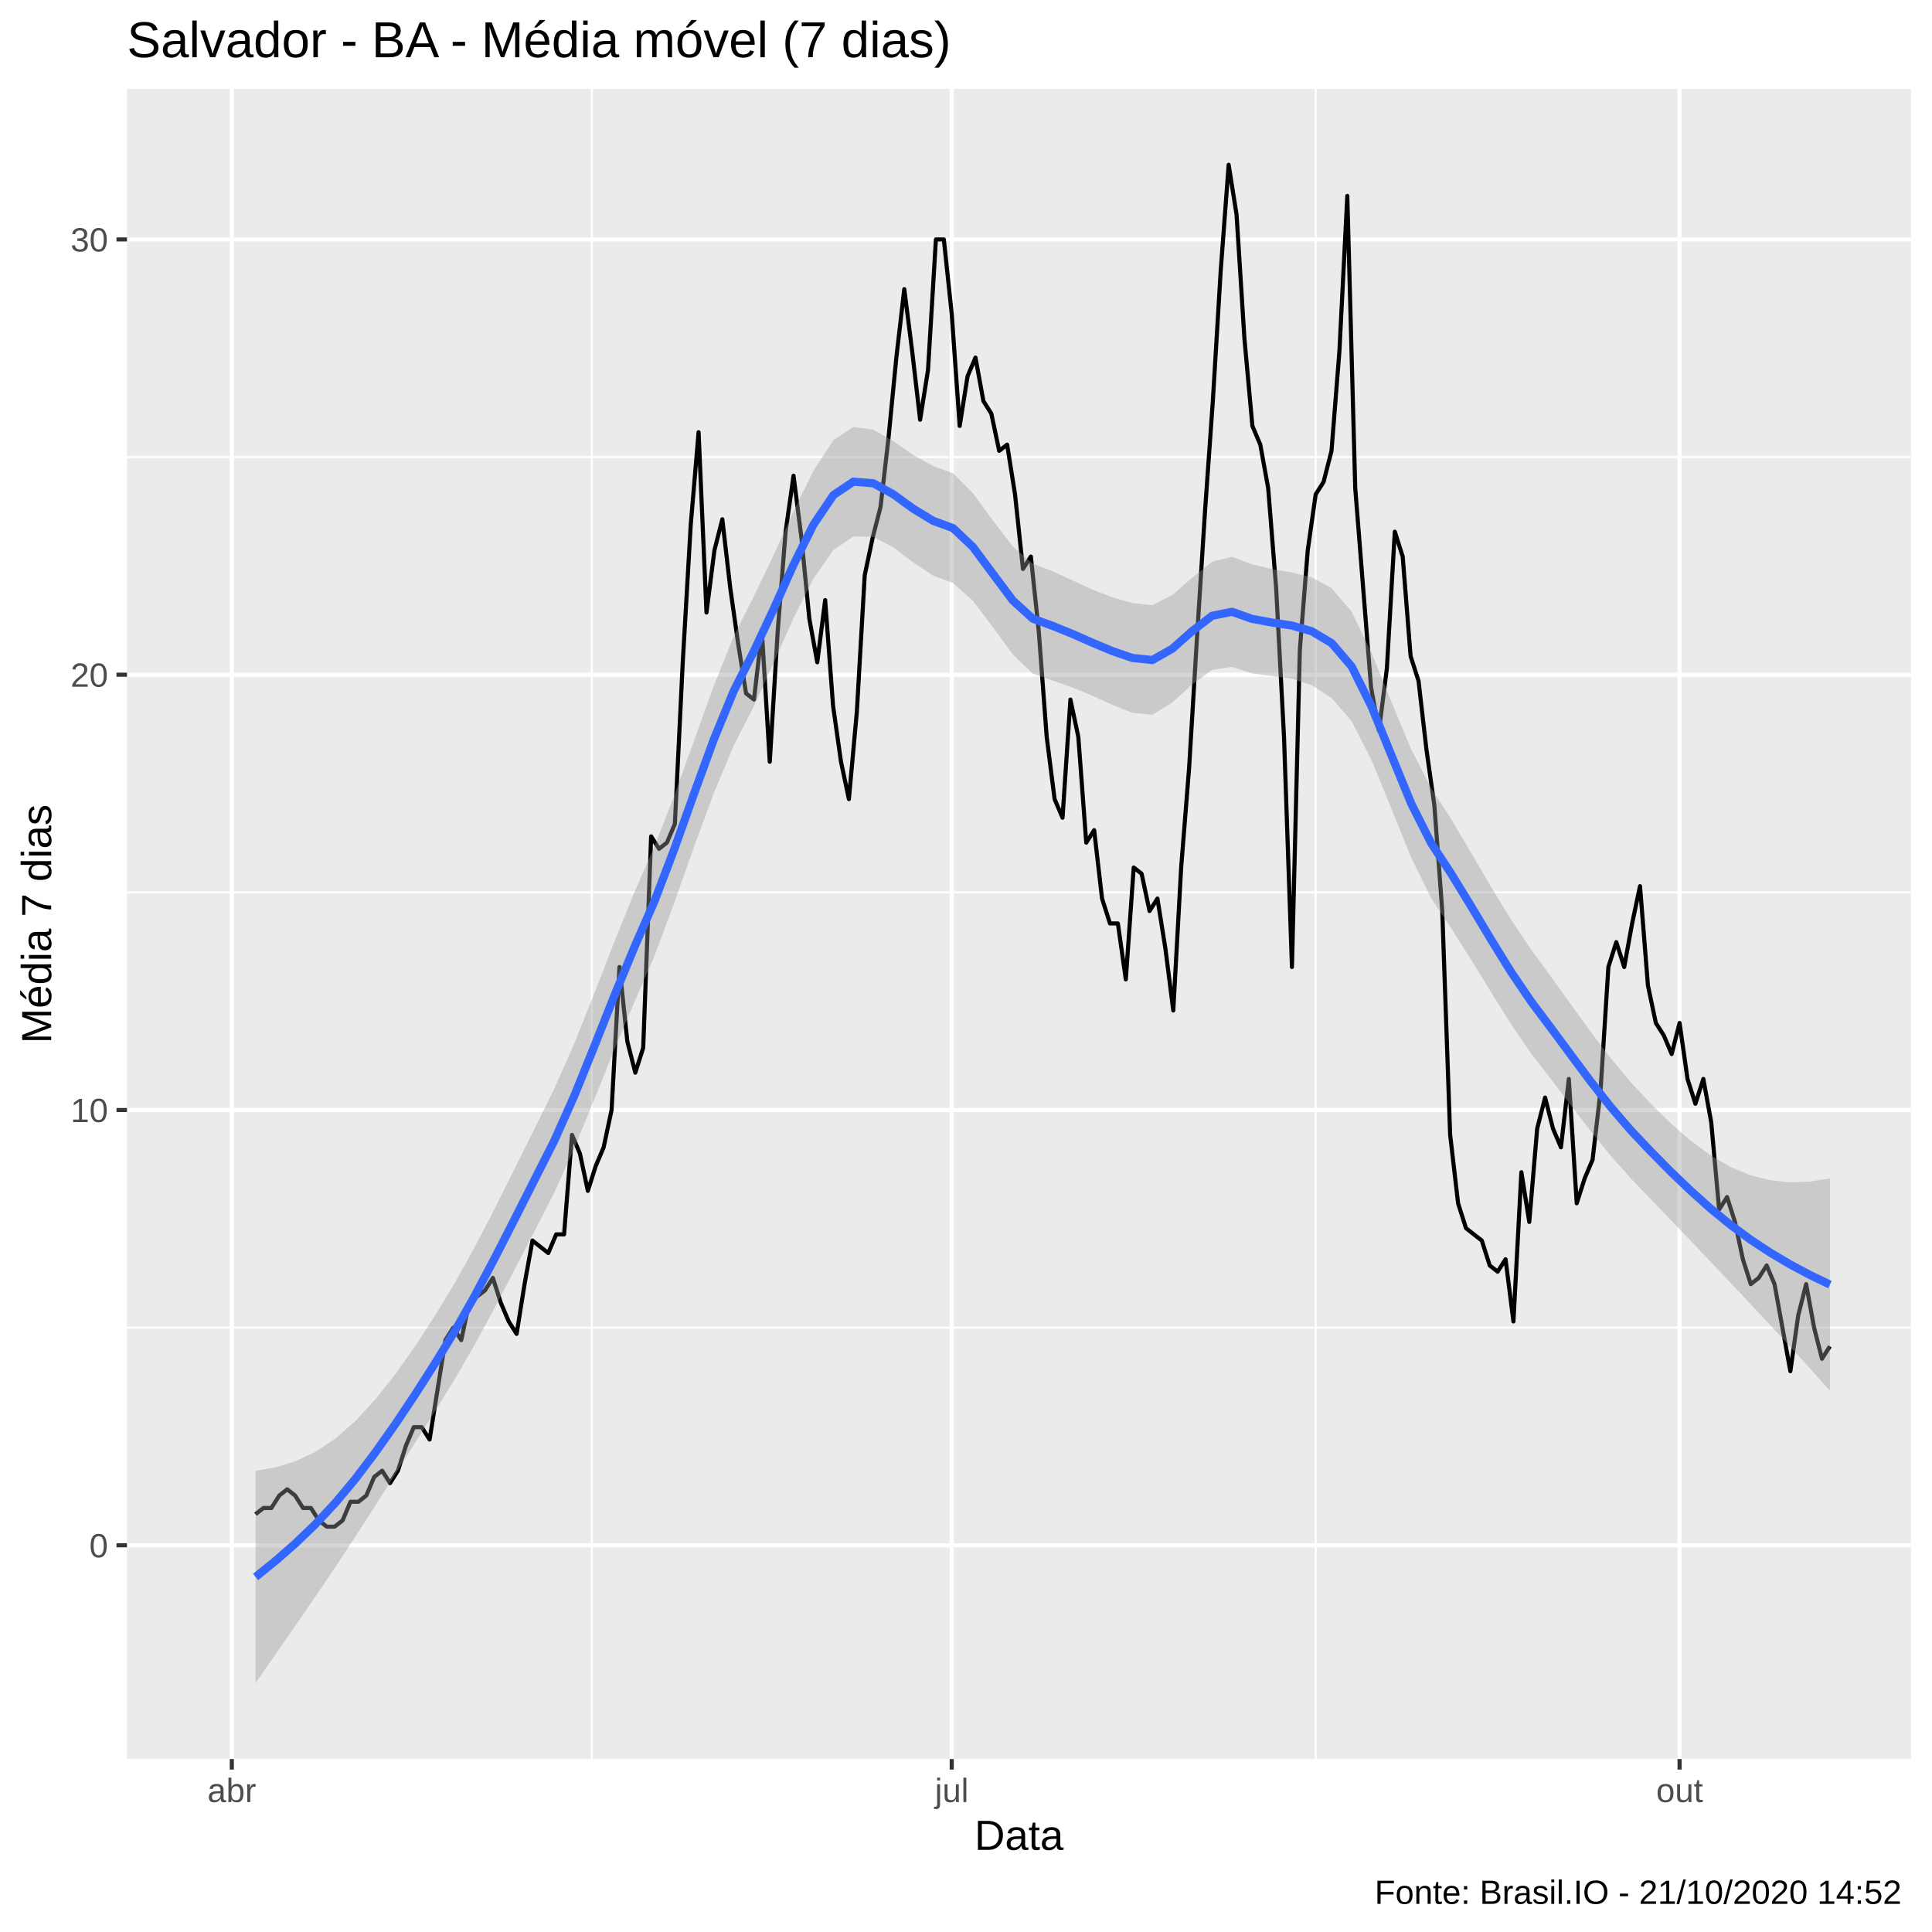
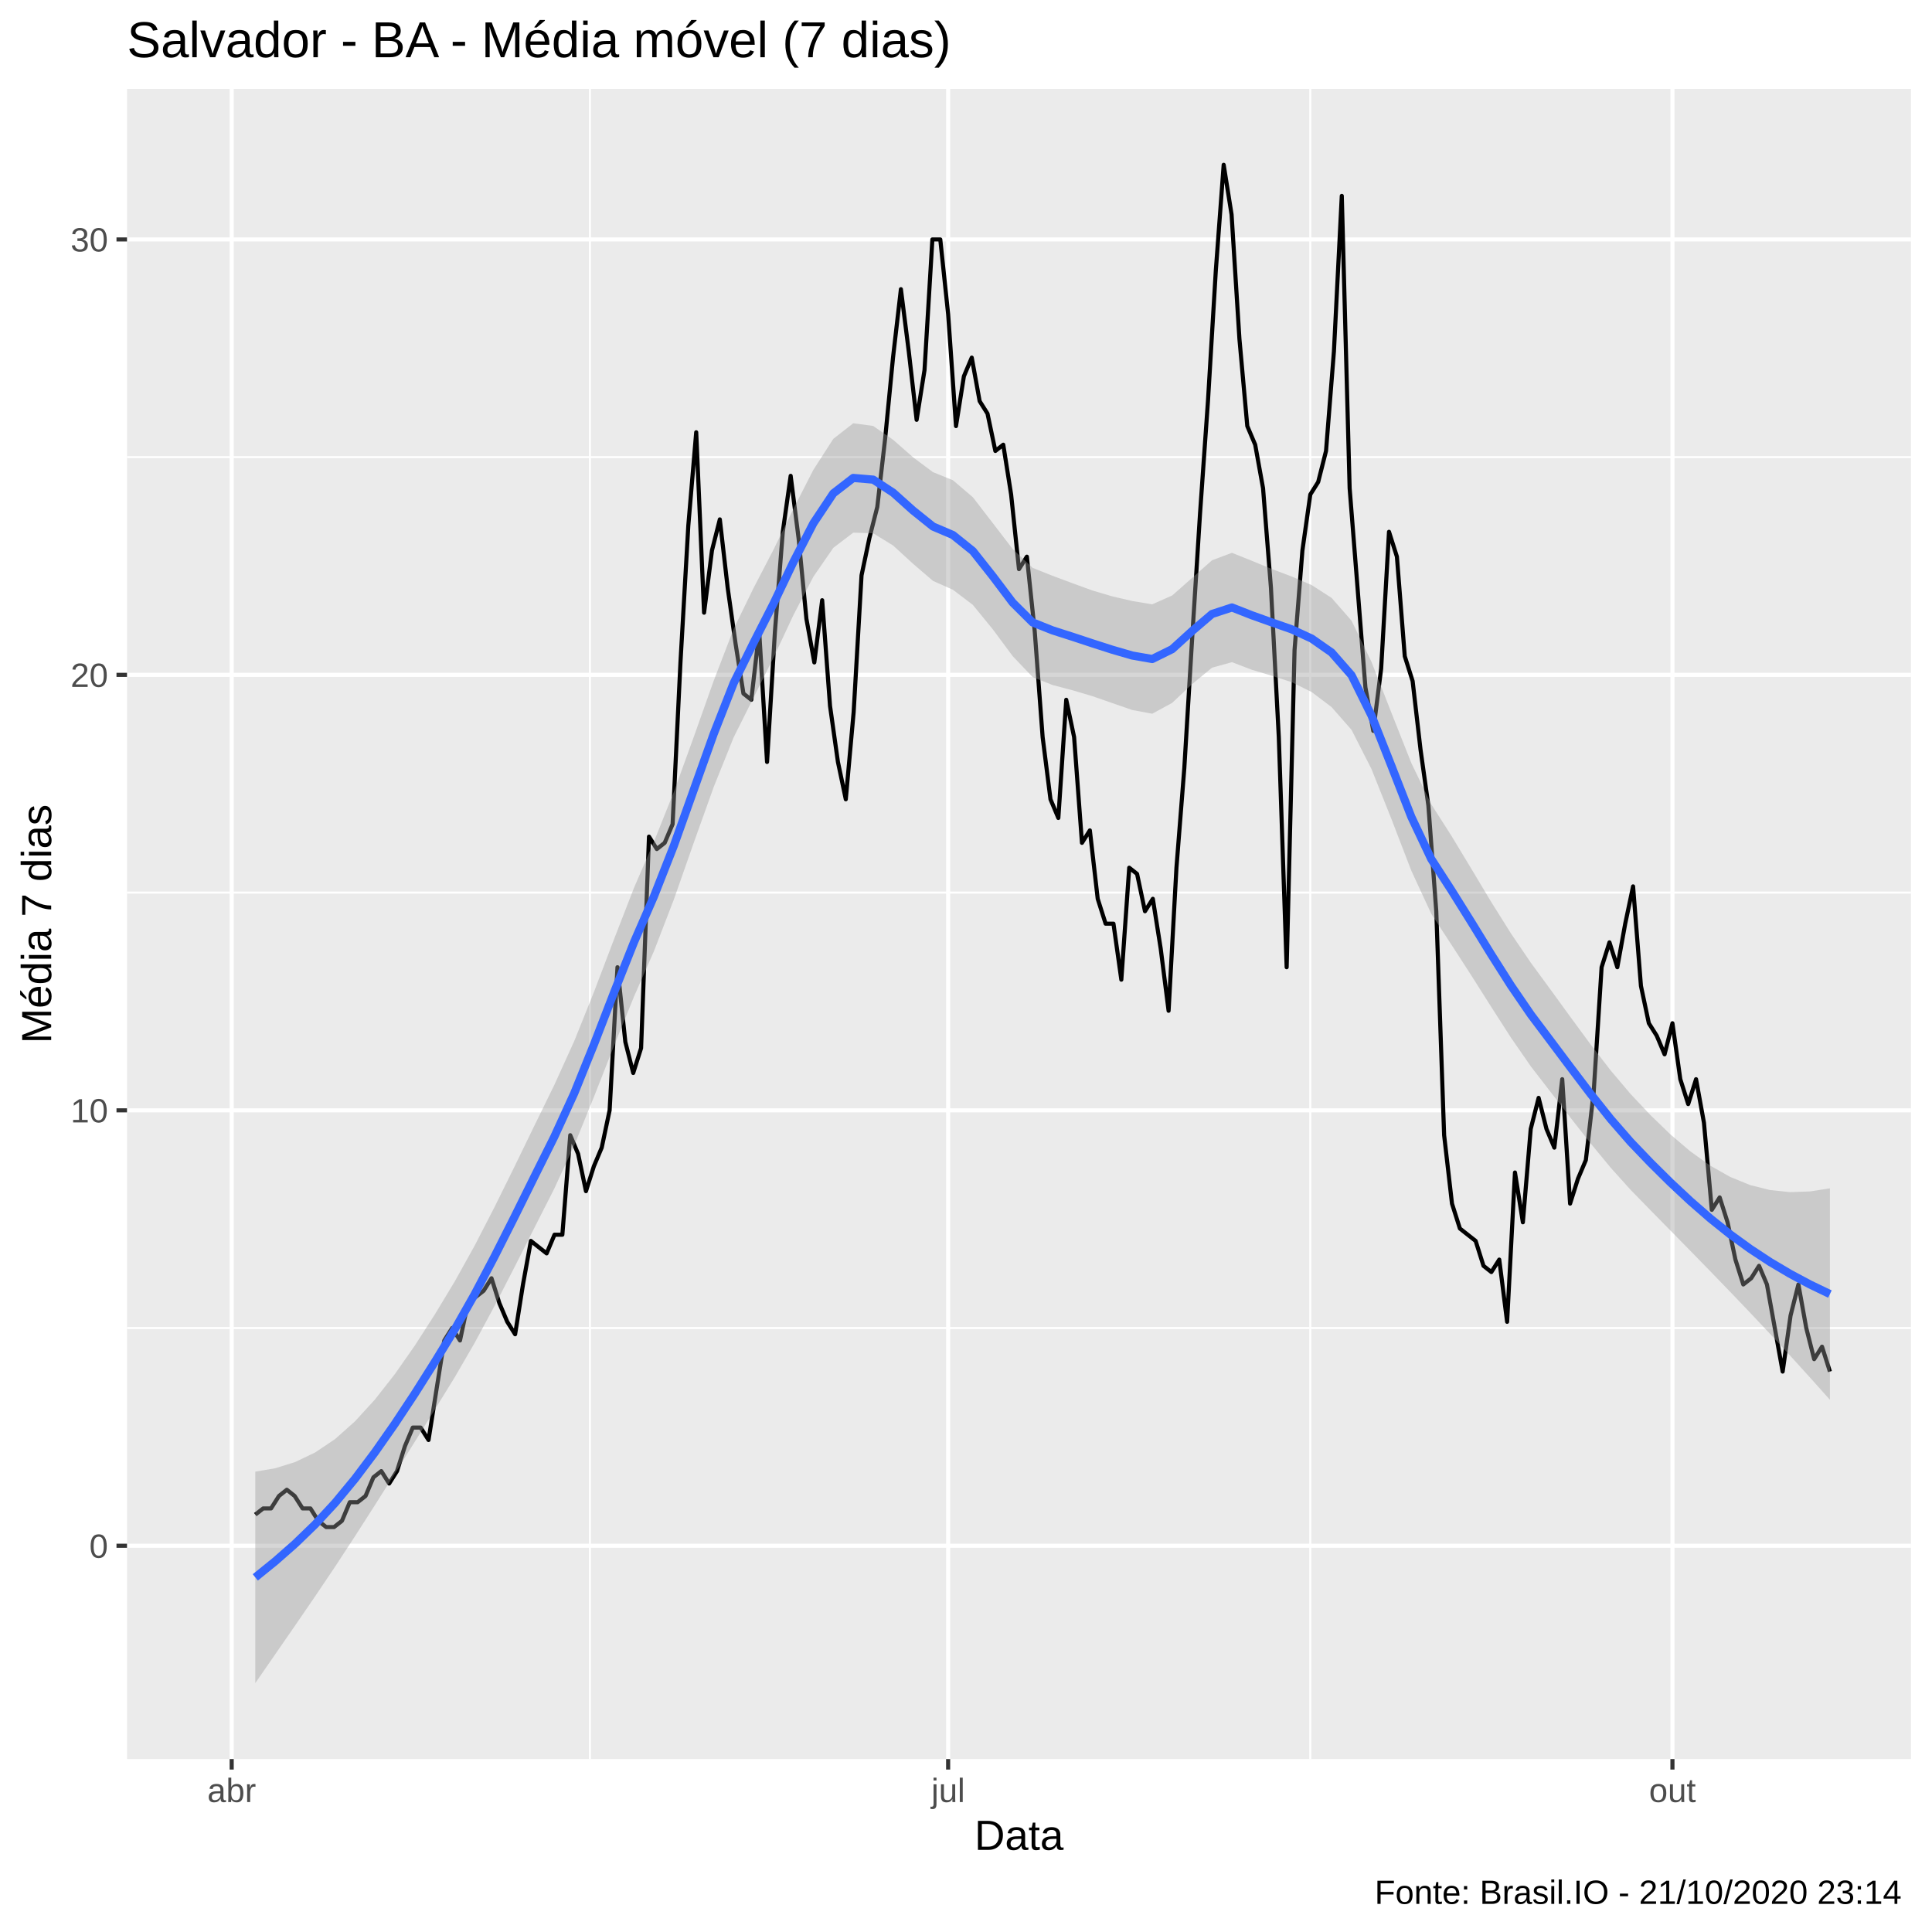
<svg xmlns="http://www.w3.org/2000/svg" viewBox="0 0 504.00 504.00">
  <defs>
    <style type="text/css">
    line, polyline, polygon, path, rect, circle {
      fill: none;
      stroke: #000000;
      stroke-linecap: round;
      stroke-linejoin: round;
      stroke-miterlimit: 10.00;
    }
  </style>
  </defs>
  <rect width="100%" height="100%" style="stroke: none; fill: #FFFFFF;" />
  <rect x="0.00" y="0.00" width="504.00" height="504.00" style="stroke-width: 1.07; stroke: #FFFFFF; fill: #FFFFFF;" />
  <defs>
    <clipPath id="cpMzMuMTN8NDk4LjUyfDQ1OC44OHwyMy4xOQ==">
      <rect x="33.13" y="23.19" width="465.39" height="435.69" />
    </clipPath>
  </defs>
  <rect x="33.13" y="23.19" width="465.39" height="435.69" style="stroke-width: 1.07; stroke: none; fill: #EBEBEB;" clip-path="url(#cpMzMuMTN8NDk4LjUyfDQ1OC44OHwyMy4xOQ==)" />
-   <polyline points="33.13,346.34 498.52,346.34 " style="stroke-width: 0.53; stroke: #FFFFFF; stroke-linecap: butt;" clip-path="url(#cpMzMuMTN8NDk4LjUyfDQ1OC44OHwyMy4xOQ==)" />
-   <polyline points="33.13,232.79 498.52,232.79 " style="stroke-width: 0.53; stroke: #FFFFFF; stroke-linecap: butt;" clip-path="url(#cpMzMuMTN8NDk4LjUyfDQ1OC44OHwyMy4xOQ==)" />
-   <polyline points="33.13,119.23 498.52,119.23 " style="stroke-width: 0.53; stroke: #FFFFFF; stroke-linecap: butt;" clip-path="url(#cpMzMuMTN8NDk4LjUyfDQ1OC44OHwyMy4xOQ==)" />
-   <polyline points="154.38,458.88 154.38,23.19 " style="stroke-width: 0.53; stroke: #FFFFFF; stroke-linecap: butt;" clip-path="url(#cpMzMuMTN8NDk4LjUyfDQ1OC44OHwyMy4xOQ==)" />
-   <polyline points="343.22,458.88 343.22,23.19 " style="stroke-width: 0.53; stroke: #FFFFFF; stroke-linecap: butt;" clip-path="url(#cpMzMuMTN8NDk4LjUyfDQ1OC44OHwyMy4xOQ==)" />
-   <polyline points="33.13,403.12 498.52,403.12 " style="stroke-width: 1.07; stroke: #FFFFFF; stroke-linecap: butt;" clip-path="url(#cpMzMuMTN8NDk4LjUyfDQ1OC44OHwyMy4xOQ==)" />
-   <polyline points="33.13,289.57 498.52,289.57 " style="stroke-width: 1.07; stroke: #FFFFFF; stroke-linecap: butt;" clip-path="url(#cpMzMuMTN8NDk4LjUyfDQ1OC44OHwyMy4xOQ==)" />
-   <polyline points="33.13,176.01 498.52,176.01 " style="stroke-width: 1.07; stroke: #FFFFFF; stroke-linecap: butt;" clip-path="url(#cpMzMuMTN8NDk4LjUyfDQ1OC44OHwyMy4xOQ==)" />
+   <polyline points="33.13,346.44 498.52,346.44 " style="stroke-width: 0.53; stroke: #FFFFFF; stroke-linecap: butt;" clip-path="url(#cpMzMuMTN8NDk4LjUyfDQ1OC44OHwyMy4xOQ==)" />
+   <polyline points="33.13,232.85 498.52,232.85 " style="stroke-width: 0.53; stroke: #FFFFFF; stroke-linecap: butt;" clip-path="url(#cpMzMuMTN8NDk4LjUyfDQ1OC44OHwyMy4xOQ==)" />
+   <polyline points="33.13,119.26 498.52,119.26 " style="stroke-width: 0.53; stroke: #FFFFFF; stroke-linecap: butt;" clip-path="url(#cpMzMuMTN8NDk4LjUyfDQ1OC44OHwyMy4xOQ==)" />
+   <polyline points="153.89,458.88 153.89,23.19 " style="stroke-width: 0.53; stroke: #FFFFFF; stroke-linecap: butt;" clip-path="url(#cpMzMuMTN8NDk4LjUyfDQ1OC44OHwyMy4xOQ==)" />
+   <polyline points="341.82,458.88 341.82,23.19 " style="stroke-width: 0.53; stroke: #FFFFFF; stroke-linecap: butt;" clip-path="url(#cpMzMuMTN8NDk4LjUyfDQ1OC44OHwyMy4xOQ==)" />
+   <polyline points="33.13,403.24 498.52,403.24 " style="stroke-width: 1.07; stroke: #FFFFFF; stroke-linecap: butt;" clip-path="url(#cpMzMuMTN8NDk4LjUyfDQ1OC44OHwyMy4xOQ==)" />
+   <polyline points="33.13,289.65 498.52,289.65 " style="stroke-width: 1.07; stroke: #FFFFFF; stroke-linecap: butt;" clip-path="url(#cpMzMuMTN8NDk4LjUyfDQ1OC44OHwyMy4xOQ==)" />
+   <polyline points="33.13,176.05 498.52,176.05 " style="stroke-width: 1.07; stroke: #FFFFFF; stroke-linecap: butt;" clip-path="url(#cpMzMuMTN8NDk4LjUyfDQ1OC44OHwyMy4xOQ==)" />
  <polyline points="33.13,62.46 498.52,62.46 " style="stroke-width: 1.07; stroke: #FFFFFF; stroke-linecap: butt;" clip-path="url(#cpMzMuMTN8NDk4LjUyfDQ1OC44OHwyMy4xOQ==)" />
-   <polyline points="60.47,458.88 60.47,23.19 " style="stroke-width: 1.07; stroke: #FFFFFF; stroke-linecap: butt;" clip-path="url(#cpMzMuMTN8NDk4LjUyfDQ1OC44OHwyMy4xOQ==)" />
-   <polyline points="248.28,458.88 248.28,23.19 " style="stroke-width: 1.07; stroke: #FFFFFF; stroke-linecap: butt;" clip-path="url(#cpMzMuMTN8NDk4LjUyfDQ1OC44OHwyMy4xOQ==)" />
-   <polyline points="438.15,458.88 438.15,23.19 " style="stroke-width: 1.07; stroke: #FFFFFF; stroke-linecap: butt;" clip-path="url(#cpMzMuMTN8NDk4LjUyfDQ1OC44OHwyMy4xOQ==)" />
-   <polyline points="66.67,395.01 68.73,393.39 70.79,393.39 72.86,390.14 74.92,388.52 76.98,390.14 79.05,393.39 81.11,393.39 83.18,396.63 85.24,398.26 87.30,398.26 89.37,396.63 91.43,391.77 93.49,391.77 95.56,390.14 97.62,385.28 99.69,383.66 101.75,386.90 103.81,383.66 105.88,377.17 107.94,372.30 110.01,372.30 112.07,375.54 114.13,362.57 116.20,349.59 118.26,346.34 120.32,349.59 122.39,339.86 124.45,338.23 126.52,336.61 128.58,333.37 130.64,339.86 132.71,344.72 134.77,347.97 136.84,334.99 138.90,323.63 140.96,325.26 143.03,326.88 145.09,322.01 147.15,322.01 149.22,296.06 151.28,300.92 153.35,310.66 155.41,304.17 157.47,299.30 159.54,289.57 161.60,252.26 163.66,271.72 165.73,279.83 167.79,273.34 169.86,218.19 171.92,221.43 173.98,219.81 176.05,214.94 178.11,172.77 180.18,137.08 182.24,112.75 184.30,159.79 186.37,143.57 188.43,135.46 190.49,153.30 192.56,167.90 194.62,180.88 196.69,182.50 198.75,164.66 200.81,198.72 202.88,164.66 204.94,138.70 207.01,124.10 209.07,140.32 211.13,161.41 213.20,172.77 215.26,156.55 217.32,184.12 219.39,198.72 221.45,208.46 223.52,185.74 225.58,150.06 227.64,140.32 229.71,132.21 231.77,114.37 233.83,93.28 235.90,75.43 237.96,91.66 240.03,109.50 242.09,96.52 244.15,62.46 246.22,62.46 248.28,81.92 250.35,111.12 252.41,98.15 254.47,93.28 256.54,104.63 258.60,107.88 260.66,117.61 262.73,115.99 264.79,128.97 266.86,148.43 268.92,145.19 270.98,164.66 273.05,192.23 275.11,208.46 277.18,213.32 279.24,182.50 281.30,192.23 283.37,219.81 285.43,216.57 287.49,234.41 289.56,240.90 291.62,240.90 293.69,255.50 295.75,226.30 297.81,227.92 299.88,237.66 301.94,234.41 304.01,247.39 306.07,263.61 308.13,226.30 310.20,200.34 312.26,166.28 314.32,133.83 316.39,104.63 318.45,70.57 320.52,42.99 322.58,55.97 324.64,88.41 326.71,111.12 328.77,115.99 330.83,127.35 332.90,153.30 334.96,192.23 337.03,252.26 339.09,169.52 341.15,143.57 343.22,128.97 345.28,125.72 347.35,117.61 349.41,91.66 351.47,51.10 353.54,127.35 355.60,153.30 357.66,179.26 359.73,190.61 361.79,174.39 363.86,138.70 365.92,145.19 367.98,171.15 370.05,177.63 372.11,195.48 374.18,210.08 376.24,237.66 378.30,296.06 380.37,313.90 382.43,320.39 384.49,322.01 386.56,323.63 388.62,330.12 390.69,331.74 392.75,328.50 394.81,344.72 396.88,305.79 398.94,318.77 401.00,294.43 403.07,286.32 405.13,294.43 407.20,299.30 409.26,281.46 411.32,313.90 413.39,307.41 415.45,302.54 417.52,284.70 419.58,252.26 421.64,245.77 423.71,252.26 425.77,240.90 427.83,231.17 429.90,257.12 431.96,266.86 434.03,270.10 436.09,274.97 438.15,266.86 440.22,281.46 442.28,287.94 444.35,281.46 446.41,292.81 448.47,315.52 450.54,312.28 452.60,318.77 454.66,328.50 456.73,334.99 458.79,333.37 460.86,330.12 462.92,334.99 464.98,346.34 467.05,357.70 469.11,343.10 471.17,334.99 473.24,346.34 475.30,354.46 477.37,351.21 " style="stroke-width: 1.07; stroke-linecap: butt;" clip-path="url(#cpMzMuMTN8NDk4LjUyfDQ1OC44OHwyMy4xOQ==)" />
-   <polygon points="66.67,383.68 71.86,382.80 77.06,381.21 82.26,378.76 87.46,375.31 92.66,370.74 97.86,365.12 103.06,358.57 108.26,351.23 113.45,343.24 118.65,334.68 123.85,325.31 129.05,315.29 134.25,304.90 139.45,294.39 144.65,283.89 149.85,272.13 155.04,259.15 160.24,245.74 165.44,232.88 170.64,221.02 175.84,207.67 181.04,193.24 186.24,178.83 191.44,165.90 196.63,155.62 201.83,144.78 207.03,133.36 212.23,122.76 217.43,114.80 222.63,111.37 227.83,112.09 233.03,115.09 238.22,118.69 243.42,121.57 248.62,123.46 253.82,128.66 259.02,135.79 264.22,142.56 269.42,147.05 274.62,149.02 279.81,151.43 285.01,153.83 290.21,155.83 295.41,157.33 300.61,157.88 305.81,155.22 311.01,150.71 316.21,146.53 321.40,145.25 326.60,147.20 331.80,148.45 337.00,149.34 342.20,150.63 347.40,153.45 352.60,159.58 357.80,170.30 362.99,183.12 368.19,195.60 373.39,205.66 378.59,213.71 383.79,222.50 388.99,231.40 394.19,239.90 399.39,247.65 404.58,254.75 409.78,262.00 414.98,269.19 420.18,276.04 425.38,282.27 430.58,287.85 435.78,292.98 440.98,297.51 446.17,301.35 451.37,304.39 456.57,306.57 461.77,307.88 466.97,308.41 472.17,308.22 477.37,307.42 477.37,362.82 472.17,357.00 466.97,351.27 461.77,345.65 456.57,340.09 451.37,334.58 446.17,329.08 440.98,323.61 435.78,318.18 430.58,312.77 425.38,307.35 420.18,301.50 414.98,295.07 409.78,288.32 404.58,281.51 399.39,274.79 394.19,267.19 388.99,258.87 383.79,250.41 378.59,242.19 373.39,234.37 368.19,223.87 362.99,210.97 357.80,198.31 352.60,188.14 347.40,182.11 342.20,178.74 337.00,177.03 331.80,176.35 326.60,175.68 321.40,173.95 316.21,174.75 311.01,178.54 305.81,183.27 300.61,186.48 295.41,185.96 290.21,183.89 285.01,181.52 279.81,179.36 274.62,177.54 269.42,175.73 264.22,170.74 259.02,163.62 253.82,156.75 248.62,152.09 243.42,150.16 238.22,146.71 233.03,142.78 227.83,140.07 222.63,139.93 217.43,143.46 212.23,150.89 207.03,161.18 201.83,172.92 196.63,184.28 191.44,194.46 186.24,206.81 181.04,220.93 175.84,235.68 170.64,249.61 165.44,261.53 160.24,273.87 155.04,286.76 149.85,299.46 144.65,311.04 139.45,321.14 134.25,331.21 129.05,341.15 123.85,350.75 118.65,359.78 113.45,368.18 108.26,376.44 103.06,384.67 97.86,392.85 92.66,400.93 87.46,408.84 82.26,416.53 77.06,424.08 71.86,431.57 66.67,439.07 " style="stroke-width: 0.00; stroke: none; fill: #999999; fill-opacity: 0.40;" clip-path="url(#cpMzMuMTN8NDk4LjUyfDQ1OC44OHwyMy4xOQ==)" />
-   <polyline points="66.67,383.68 71.86,382.80 77.06,381.21 82.26,378.76 87.46,375.31 92.66,370.74 97.86,365.12 103.06,358.57 108.26,351.23 113.45,343.24 118.65,334.68 123.85,325.31 129.05,315.29 134.25,304.90 139.45,294.39 144.65,283.89 149.85,272.13 155.04,259.15 160.24,245.74 165.44,232.88 170.64,221.02 175.84,207.67 181.04,193.24 186.24,178.83 191.44,165.90 196.63,155.62 201.83,144.78 207.03,133.36 212.23,122.76 217.43,114.80 222.63,111.37 227.83,112.09 233.03,115.09 238.22,118.69 243.42,121.57 248.62,123.46 253.82,128.66 259.02,135.79 264.22,142.56 269.42,147.05 274.62,149.02 279.81,151.43 285.01,153.83 290.21,155.83 295.41,157.33 300.61,157.88 305.81,155.22 311.01,150.71 316.21,146.53 321.40,145.25 326.60,147.20 331.80,148.45 337.00,149.34 342.20,150.63 347.40,153.45 352.60,159.58 357.80,170.30 362.99,183.12 368.19,195.60 373.39,205.66 378.59,213.71 383.79,222.50 388.99,231.40 394.19,239.90 399.39,247.65 404.58,254.75 409.78,262.00 414.98,269.19 420.18,276.04 425.38,282.27 430.58,287.85 435.78,292.98 440.98,297.51 446.17,301.35 451.37,304.39 456.57,306.57 461.77,307.88 466.97,308.41 472.17,308.22 477.37,307.42 " style="stroke-width: 2.13; stroke: none;" clip-path="url(#cpMzMuMTN8NDk4LjUyfDQ1OC44OHwyMy4xOQ==)" />
-   <polyline points="477.37,362.82 472.17,357.00 466.97,351.27 461.77,345.65 456.57,340.09 451.37,334.58 446.17,329.08 440.98,323.61 435.78,318.18 430.58,312.77 425.38,307.35 420.18,301.50 414.98,295.07 409.78,288.32 404.58,281.51 399.39,274.79 394.19,267.19 388.99,258.87 383.79,250.41 378.59,242.19 373.39,234.37 368.19,223.87 362.99,210.97 357.80,198.31 352.60,188.14 347.40,182.11 342.20,178.74 337.00,177.03 331.80,176.35 326.60,175.68 321.40,173.95 316.21,174.75 311.01,178.54 305.81,183.27 300.61,186.48 295.41,185.96 290.21,183.89 285.01,181.52 279.81,179.36 274.62,177.54 269.42,175.73 264.22,170.74 259.02,163.62 253.82,156.75 248.62,152.09 243.42,150.16 238.22,146.71 233.03,142.78 227.83,140.07 222.63,139.93 217.43,143.46 212.23,150.89 207.03,161.18 201.83,172.92 196.63,184.28 191.44,194.46 186.24,206.81 181.04,220.93 175.84,235.68 170.64,249.61 165.44,261.53 160.24,273.87 155.04,286.76 149.85,299.46 144.65,311.04 139.45,321.14 134.25,331.21 129.05,341.15 123.85,350.75 118.65,359.78 113.45,368.18 108.26,376.44 103.06,384.67 97.86,392.85 92.66,400.93 87.46,408.84 82.26,416.53 77.06,424.08 71.86,431.57 66.67,439.07 " style="stroke-width: 2.13; stroke: none;" clip-path="url(#cpMzMuMTN8NDk4LjUyfDQ1OC44OHwyMy4xOQ==)" />
-   <polyline points="66.67,411.38 71.86,407.19 77.06,402.64 82.26,397.64 87.46,392.07 92.66,385.84 97.86,378.98 103.06,371.62 108.26,363.84 113.45,355.71 118.65,347.23 123.85,338.03 129.05,328.22 134.25,318.05 139.45,307.76 144.65,297.47 149.85,285.79 155.04,272.95 160.24,259.81 165.44,247.21 170.64,235.32 175.84,221.68 181.04,207.08 186.24,192.82 191.44,180.18 196.63,169.95 201.83,158.85 207.03,147.27 212.23,136.82 217.43,129.13 222.63,125.65 227.83,126.08 233.03,128.94 238.22,132.70 243.42,135.87 248.62,137.77 253.82,142.70 259.02,149.70 264.22,156.65 269.42,161.39 274.62,163.28 279.81,165.39 285.01,167.68 290.21,169.86 295.41,171.64 300.61,172.18 305.81,169.24 311.01,164.63 316.21,160.64 321.40,159.60 326.60,161.44 331.80,162.40 337.00,163.19 342.20,164.68 347.40,167.78 352.60,173.86 357.80,184.31 362.99,197.05 368.19,209.73 373.39,220.02 378.59,227.95 383.79,236.45 388.99,245.14 394.19,253.55 399.39,261.22 404.58,268.13 409.78,275.16 414.98,282.13 420.18,288.77 425.38,294.81 430.58,300.31 435.78,305.58 440.98,310.56 446.17,315.22 451.37,319.48 456.57,323.33 461.77,326.76 466.97,329.84 472.17,332.61 477.37,335.12 " style="stroke-width: 2.13; stroke: #3366FF; stroke-linecap: butt;" clip-path="url(#cpMzMuMTN8NDk4LjUyfDQ1OC44OHwyMy4xOQ==)" />
+   <polyline points="60.44,458.88 60.44,23.19 " style="stroke-width: 1.07; stroke: #FFFFFF; stroke-linecap: butt;" clip-path="url(#cpMzMuMTN8NDk4LjUyfDQ1OC44OHwyMy4xOQ==)" />
+   <polyline points="247.34,458.88 247.34,23.19 " style="stroke-width: 1.07; stroke: #FFFFFF; stroke-linecap: butt;" clip-path="url(#cpMzMuMTN8NDk4LjUyfDQ1OC44OHwyMy4xOQ==)" />
+   <polyline points="436.29,458.88 436.29,23.19 " style="stroke-width: 1.07; stroke: #FFFFFF; stroke-linecap: butt;" clip-path="url(#cpMzMuMTN8NDk4LjUyfDQ1OC44OHwyMy4xOQ==)" />
+   <polyline points="66.60,395.12 68.66,393.50 70.71,393.50 72.77,390.26 74.82,388.63 76.87,390.26 78.93,393.50 80.98,393.50 83.04,396.75 85.09,398.37 87.14,398.37 89.20,396.75 91.25,391.88 93.30,391.88 95.36,390.26 97.41,385.39 99.47,383.77 101.52,387.01 103.57,383.77 105.63,377.27 107.68,372.41 109.73,372.41 111.79,375.65 113.84,362.67 115.90,349.69 117.95,346.44 120.00,349.69 122.06,339.95 124.11,338.33 126.17,336.71 128.22,333.46 130.27,339.95 132.33,344.82 134.38,348.07 136.43,335.08 138.49,323.72 140.54,325.35 142.60,326.97 144.65,322.10 146.70,322.10 148.76,296.14 150.81,301.01 152.86,310.74 154.92,304.25 156.97,299.38 159.03,289.65 161.08,252.32 163.13,271.80 165.19,279.91 167.24,273.42 169.30,218.25 171.35,221.49 173.40,219.87 175.46,215.00 177.51,172.81 179.56,137.11 181.62,112.77 183.67,159.83 185.73,143.60 187.78,135.49 189.83,153.34 191.89,167.94 193.94,180.92 195.99,182.55 198.05,164.70 200.10,198.77 202.16,164.70 204.21,138.73 206.26,124.13 208.32,140.35 210.37,161.45 212.43,172.81 214.48,156.58 216.53,184.17 218.59,198.77 220.64,208.51 222.69,185.79 224.75,150.09 226.80,140.35 228.86,132.24 230.91,114.39 232.96,93.29 235.02,75.44 237.07,91.67 239.12,109.52 241.18,96.54 243.23,62.46 245.29,62.46 247.34,81.94 249.39,111.15 251.45,98.16 253.50,93.29 255.56,104.65 257.61,107.90 259.66,117.64 261.72,116.01 263.77,129.00 265.82,148.47 267.88,145.22 269.93,164.70 271.99,192.28 274.04,208.51 276.09,213.38 278.15,182.55 280.20,192.28 282.25,219.87 284.31,216.62 286.36,234.47 288.42,240.96 290.47,240.96 292.52,255.57 294.58,226.36 296.63,227.98 298.69,237.72 300.74,234.47 302.79,247.46 304.85,263.68 306.90,226.36 308.95,200.40 311.01,166.32 313.06,133.86 315.12,104.65 317.17,70.58 319.22,42.99 321.28,55.97 323.33,88.43 325.38,111.15 327.44,116.01 329.49,127.37 331.55,153.34 333.60,192.28 335.65,252.32 337.71,169.56 339.76,143.60 341.82,129.00 343.87,125.75 345.92,117.64 347.98,91.67 350.03,51.10 352.08,127.37 354.14,153.34 356.19,179.30 358.25,190.66 360.30,174.43 362.35,138.73 364.41,145.22 366.46,171.19 368.51,177.68 370.57,195.53 372.62,210.13 374.68,237.72 376.73,296.14 378.78,313.99 380.84,320.48 382.89,322.10 384.95,323.72 387.00,330.22 389.05,331.84 391.11,328.59 393.16,344.82 395.21,305.87 397.27,318.86 399.32,294.51 401.38,286.40 403.43,294.51 405.48,299.38 407.54,281.53 409.59,313.99 411.64,307.50 413.70,302.63 415.75,284.78 417.81,252.32 419.86,245.83 421.91,252.32 423.97,240.96 426.02,231.23 428.07,257.19 430.13,266.93 432.18,270.17 434.24,275.04 436.29,266.93 438.34,281.53 440.40,288.02 442.45,281.53 444.51,292.89 446.56,315.61 448.61,312.37 450.67,318.86 452.72,328.59 454.77,335.08 456.83,333.46 458.88,330.22 460.94,335.08 462.99,346.44 465.04,357.80 467.10,343.20 469.15,335.08 471.20,346.44 473.26,354.56 475.31,351.31 477.37,357.80 " style="stroke-width: 1.07; stroke-linecap: butt;" clip-path="url(#cpMzMuMTN8NDk4LjUyfDQ1OC44OHwyMy4xOQ==)" />
+   <polygon points="66.60,383.91 71.80,383.02 77.00,381.40 82.20,378.91 87.40,375.42 92.60,370.79 97.80,365.10 103.00,358.47 108.20,351.04 113.40,342.95 118.60,334.34 123.80,324.99 129.00,314.90 134.20,304.37 139.40,293.66 144.60,283.04 149.80,271.59 155.00,258.64 160.20,244.97 165.40,231.58 170.60,219.55 175.79,206.58 180.99,192.22 186.19,177.57 191.39,164.06 196.59,153.38 201.79,143.38 206.99,132.71 212.19,122.55 217.39,114.48 222.59,110.42 227.79,111.12 232.99,114.73 238.19,119.29 243.39,123.17 248.59,125.28 253.79,129.71 258.99,136.46 264.19,143.24 269.39,148.14 274.59,150.21 279.78,152.15 284.98,154.04 290.18,155.58 295.38,156.79 300.58,157.65 305.78,155.35 310.98,150.76 316.18,146.16 321.38,144.21 326.58,146.30 331.78,148.44 336.98,150.40 342.18,152.63 347.38,155.98 352.58,161.92 357.78,172.67 362.98,185.94 368.18,199.07 373.38,209.82 378.58,217.95 383.78,226.56 388.97,235.23 394.17,243.52 399.37,251.18 404.57,258.27 409.77,265.43 414.97,272.50 420.17,279.24 425.37,285.39 430.57,290.91 435.77,295.94 440.97,300.36 446.17,304.09 451.37,307.03 456.57,309.15 461.77,310.45 466.97,310.99 472.17,310.81 477.37,310.00 477.37,365.16 472.17,359.35 466.97,353.62 461.77,347.99 456.57,342.46 451.37,337.02 446.17,331.64 440.97,326.31 435.77,321.01 430.57,315.72 425.37,310.39 420.17,304.61 414.97,298.30 409.77,291.67 404.57,284.95 399.37,278.22 394.17,270.70 388.97,262.60 383.78,254.40 378.58,246.36 373.38,238.39 368.18,227.16 362.98,213.65 357.78,200.62 352.58,190.41 347.38,184.47 342.18,180.54 336.98,177.96 331.78,176.29 326.58,174.73 321.38,172.74 316.18,174.18 310.98,178.47 305.78,183.36 300.58,186.19 295.38,185.22 290.18,183.42 284.98,181.61 279.78,180.07 274.59,178.70 269.39,176.63 264.19,171.18 258.99,164.17 253.79,157.80 248.59,153.85 243.39,151.54 238.19,147.07 232.99,142.31 227.79,139.11 222.59,138.95 217.39,142.91 212.19,150.44 206.99,160.44 201.79,171.54 196.59,181.97 191.39,192.35 186.19,205.29 180.99,219.82 175.79,234.65 170.60,248.12 165.40,259.97 160.20,272.76 155.00,286.00 149.80,298.80 144.60,310.07 139.40,320.31 134.20,330.60 129.00,340.70 123.80,350.36 118.60,359.33 113.40,367.76 108.20,376.12 103.00,384.42 97.80,392.65 92.60,400.77 87.40,408.72 82.20,416.44 77.00,424.03 71.80,431.55 66.60,439.07 " style="stroke-width: 0.00; stroke: none; fill: #999999; fill-opacity: 0.40;" clip-path="url(#cpMzMuMTN8NDk4LjUyfDQ1OC44OHwyMy4xOQ==)" />
+   <polyline points="66.60,383.91 71.80,383.02 77.00,381.40 82.20,378.91 87.40,375.42 92.60,370.79 97.80,365.10 103.00,358.47 108.20,351.04 113.40,342.95 118.60,334.34 123.80,324.99 129.00,314.90 134.20,304.37 139.40,293.66 144.60,283.04 149.80,271.59 155.00,258.64 160.20,244.97 165.40,231.58 170.60,219.55 175.79,206.58 180.99,192.22 186.19,177.57 191.39,164.06 196.59,153.38 201.79,143.38 206.99,132.71 212.19,122.55 217.39,114.48 222.59,110.42 227.79,111.12 232.99,114.73 238.19,119.29 243.39,123.17 248.59,125.28 253.79,129.71 258.99,136.46 264.19,143.24 269.39,148.14 274.59,150.21 279.78,152.15 284.98,154.04 290.18,155.58 295.38,156.79 300.58,157.65 305.78,155.35 310.98,150.76 316.18,146.16 321.38,144.21 326.58,146.30 331.78,148.44 336.98,150.40 342.18,152.63 347.38,155.98 352.58,161.92 357.78,172.67 362.98,185.94 368.18,199.07 373.38,209.82 378.58,217.95 383.78,226.56 388.97,235.23 394.17,243.52 399.37,251.18 404.57,258.27 409.77,265.43 414.97,272.50 420.17,279.24 425.37,285.39 430.57,290.91 435.77,295.94 440.97,300.36 446.17,304.09 451.37,307.03 456.57,309.15 461.77,310.45 466.97,310.99 472.17,310.81 477.37,310.00 " style="stroke-width: 2.13; stroke: none;" clip-path="url(#cpMzMuMTN8NDk4LjUyfDQ1OC44OHwyMy4xOQ==)" />
+   <polyline points="477.37,365.16 472.17,359.35 466.97,353.62 461.77,347.99 456.57,342.46 451.37,337.02 446.17,331.64 440.97,326.31 435.77,321.01 430.57,315.72 425.37,310.39 420.17,304.61 414.97,298.30 409.77,291.67 404.57,284.95 399.37,278.22 394.17,270.70 388.97,262.60 383.78,254.40 378.58,246.36 373.38,238.39 368.18,227.16 362.98,213.65 357.78,200.62 352.58,190.41 347.38,184.47 342.18,180.54 336.98,177.96 331.78,176.29 326.58,174.73 321.38,172.74 316.18,174.18 310.98,178.47 305.78,183.36 300.58,186.19 295.38,185.22 290.18,183.42 284.98,181.61 279.78,180.07 274.59,178.70 269.39,176.63 264.19,171.18 258.99,164.17 253.79,157.80 248.59,153.85 243.39,151.54 238.19,147.07 232.99,142.31 227.79,139.11 222.59,138.95 217.39,142.91 212.19,150.44 206.99,160.44 201.79,171.54 196.59,181.97 191.39,192.35 186.19,205.29 180.99,219.82 175.79,234.65 170.60,248.12 165.40,259.97 160.20,272.76 155.00,286.00 149.80,298.80 144.60,310.07 139.40,320.31 134.20,330.60 129.00,340.70 123.80,350.36 118.60,359.33 113.40,367.76 108.20,376.12 103.00,384.42 97.80,392.65 92.60,400.77 87.40,408.72 82.20,416.44 77.00,424.03 71.80,431.55 66.60,439.07 " style="stroke-width: 2.13; stroke: none;" clip-path="url(#cpMzMuMTN8NDk4LjUyfDQ1OC44OHwyMy4xOQ==)" />
+   <polyline points="66.60,411.49 71.80,407.28 77.00,402.71 82.20,397.68 87.40,392.07 92.60,385.78 97.80,378.87 103.00,371.44 108.20,363.58 113.40,355.35 118.60,346.84 123.80,337.67 129.00,327.80 134.20,317.49 139.40,306.98 144.60,296.55 149.80,285.20 155.00,272.32 160.20,258.86 165.40,245.77 170.60,233.83 175.79,220.62 180.99,206.02 186.19,191.43 191.39,178.20 196.59,167.67 201.79,157.46 206.99,146.58 212.19,136.50 217.39,128.70 222.59,124.68 227.79,125.12 232.99,128.52 238.19,133.18 243.39,137.35 248.59,139.57 253.79,143.75 258.99,150.32 264.19,157.21 269.39,162.38 274.59,164.45 279.78,166.11 284.98,167.83 290.18,169.50 295.38,171.01 300.58,171.92 305.78,169.35 310.98,164.62 316.18,160.17 321.38,158.47 326.58,160.51 331.78,162.37 336.98,164.18 342.18,166.59 347.38,170.22 352.58,176.16 357.78,186.65 362.98,199.80 368.18,213.12 373.38,224.11 378.58,232.16 383.78,240.48 388.97,248.92 394.17,257.11 399.37,264.70 404.57,271.61 409.77,278.55 414.97,285.40 420.17,291.92 425.37,297.89 430.57,303.32 435.77,308.47 440.97,313.33 446.17,317.86 451.37,322.03 456.57,325.80 461.77,329.22 466.97,332.30 472.17,335.08 477.37,337.58 " style="stroke-width: 2.13; stroke: #3366FF; stroke-linecap: butt;" clip-path="url(#cpMzMuMTN8NDk4LjUyfDQ1OC44OHwyMy4xOQ==)" />
  <defs>
    <clipPath id="cpMC4wMHw1MDQuMDB8NTA0LjAwfDAuMDA=">
      <rect x="0.00" y="0.00" width="504.00" height="504.00" />
    </clipPath>
  </defs>
  <g clip-path="url(#cpMC4wMHw1MDQuMDB8NTA0LjAwfDAuMDA=)">
-     <text x="23.30" y="406.27" style="font-size: 8.80px; fill: #4D4D4D; font-family: Arial;" textLength="4.89px" lengthAdjust="spacingAndGlyphs">0</text>
+     <text x="23.30" y="406.39" style="font-size: 8.80px; fill: #4D4D4D; font-family: Arial;" textLength="4.89px" lengthAdjust="spacingAndGlyphs">0</text>
  </g>
  <g clip-path="url(#cpMC4wMHw1MDQuMDB8NTA0LjAwfDAuMDA=)">
-     <text x="18.41" y="292.72" style="font-size: 8.80px; fill: #4D4D4D; font-family: Arial;" textLength="9.79px" lengthAdjust="spacingAndGlyphs">10</text>
+     <text x="18.41" y="292.80" style="font-size: 8.80px; fill: #4D4D4D; font-family: Arial;" textLength="9.79px" lengthAdjust="spacingAndGlyphs">10</text>
  </g>
  <g clip-path="url(#cpMC4wMHw1MDQuMDB8NTA0LjAwfDAuMDA=)">
-     <text x="18.41" y="179.16" style="font-size: 8.80px; fill: #4D4D4D; font-family: Arial;" textLength="9.79px" lengthAdjust="spacingAndGlyphs">20</text>
+     <text x="18.41" y="179.20" style="font-size: 8.80px; fill: #4D4D4D; font-family: Arial;" textLength="9.79px" lengthAdjust="spacingAndGlyphs">20</text>
  </g>
  <g clip-path="url(#cpMC4wMHw1MDQuMDB8NTA0LjAwfDAuMDA=)">
    <text x="18.41" y="65.61" style="font-size: 8.80px; fill: #4D4D4D; font-family: Arial;" textLength="9.79px" lengthAdjust="spacingAndGlyphs">30</text>
  </g>
-   <polyline points="30.39,403.12 33.13,403.12 " style="stroke-width: 1.07; stroke: #333333; stroke-linecap: butt;" clip-path="url(#cpMC4wMHw1MDQuMDB8NTA0LjAwfDAuMDA=)" />
-   <polyline points="30.39,289.57 33.13,289.57 " style="stroke-width: 1.07; stroke: #333333; stroke-linecap: butt;" clip-path="url(#cpMC4wMHw1MDQuMDB8NTA0LjAwfDAuMDA=)" />
-   <polyline points="30.39,176.01 33.13,176.01 " style="stroke-width: 1.07; stroke: #333333; stroke-linecap: butt;" clip-path="url(#cpMC4wMHw1MDQuMDB8NTA0LjAwfDAuMDA=)" />
+   <polyline points="30.39,403.24 33.13,403.24 " style="stroke-width: 1.07; stroke: #333333; stroke-linecap: butt;" clip-path="url(#cpMC4wMHw1MDQuMDB8NTA0LjAwfDAuMDA=)" />
+   <polyline points="30.39,289.65 33.13,289.65 " style="stroke-width: 1.07; stroke: #333333; stroke-linecap: butt;" clip-path="url(#cpMC4wMHw1MDQuMDB8NTA0LjAwfDAuMDA=)" />
+   <polyline points="30.39,176.05 33.13,176.05 " style="stroke-width: 1.07; stroke: #333333; stroke-linecap: butt;" clip-path="url(#cpMC4wMHw1MDQuMDB8NTA0LjAwfDAuMDA=)" />
  <polyline points="30.39,62.46 33.13,62.46 " style="stroke-width: 1.07; stroke: #333333; stroke-linecap: butt;" clip-path="url(#cpMC4wMHw1MDQuMDB8NTA0LjAwfDAuMDA=)" />
-   <polyline points="60.47,461.62 60.47,458.88 " style="stroke-width: 1.07; stroke: #333333; stroke-linecap: butt;" clip-path="url(#cpMC4wMHw1MDQuMDB8NTA0LjAwfDAuMDA=)" />
-   <polyline points="248.28,461.62 248.28,458.88 " style="stroke-width: 1.07; stroke: #333333; stroke-linecap: butt;" clip-path="url(#cpMC4wMHw1MDQuMDB8NTA0LjAwfDAuMDA=)" />
-   <polyline points="438.15,461.62 438.15,458.88 " style="stroke-width: 1.07; stroke: #333333; stroke-linecap: butt;" clip-path="url(#cpMC4wMHw1MDQuMDB8NTA0LjAwfDAuMDA=)" />
+   <polyline points="60.44,461.62 60.44,458.88 " style="stroke-width: 1.07; stroke: #333333; stroke-linecap: butt;" clip-path="url(#cpMC4wMHw1MDQuMDB8NTA0LjAwfDAuMDA=)" />
+   <polyline points="247.34,461.62 247.34,458.88 " style="stroke-width: 1.07; stroke: #333333; stroke-linecap: butt;" clip-path="url(#cpMC4wMHw1MDQuMDB8NTA0LjAwfDAuMDA=)" />
+   <polyline points="436.29,461.62 436.29,458.88 " style="stroke-width: 1.07; stroke: #333333; stroke-linecap: butt;" clip-path="url(#cpMC4wMHw1MDQuMDB8NTA0LjAwfDAuMDA=)" />
  <g clip-path="url(#cpMC4wMHw1MDQuMDB8NTA0LjAwfDAuMDA=)">
-     <text x="54.11" y="470.11" style="font-size: 8.80px; fill: #4D4D4D; font-family: Arial;" textLength="12.72px" lengthAdjust="spacingAndGlyphs">abr</text>
+     <text x="54.08" y="470.11" style="font-size: 8.80px; fill: #4D4D4D; font-family: Arial;" textLength="12.72px" lengthAdjust="spacingAndGlyphs">abr</text>
  </g>
  <g clip-path="url(#cpMC4wMHw1MDQuMDB8NTA0LjAwfDAuMDA=)">
-     <text x="243.88" y="470.11" style="font-size: 8.80px; fill: #4D4D4D; font-family: Arial;" textLength="8.80px" lengthAdjust="spacingAndGlyphs">jul</text>
+     <text x="242.94" y="470.11" style="font-size: 8.80px; fill: #4D4D4D; font-family: Arial;" textLength="8.80px" lengthAdjust="spacingAndGlyphs">jul</text>
  </g>
  <g clip-path="url(#cpMC4wMHw1MDQuMDB8NTA0LjAwfDAuMDA=)">
-     <text x="432.04" y="470.11" style="font-size: 8.80px; fill: #4D4D4D; font-family: Arial;" textLength="12.23px" lengthAdjust="spacingAndGlyphs">out</text>
+     <text x="430.17" y="470.11" style="font-size: 8.80px; fill: #4D4D4D; font-family: Arial;" textLength="12.23px" lengthAdjust="spacingAndGlyphs">out</text>
  </g>
  <g clip-path="url(#cpMC4wMHw1MDQuMDB8NTA0LjAwfDAuMDA=)">
    <text x="254.21" y="482.57" style="font-size: 11.00px; font-family: Arial;" textLength="23.24px" lengthAdjust="spacingAndGlyphs">Data</text>
  </g>
  <g clip-path="url(#cpMC4wMHw1MDQuMDB8NTA0LjAwfDAuMDA=)">
    <text transform="translate(13.35,272.22) rotate(-90)" style="font-size: 11.00px; font-family: Arial;" textLength="62.37px" lengthAdjust="spacingAndGlyphs">Média 7 dias</text>
  </g>
  <g clip-path="url(#cpMC4wMHw1MDQuMDB8NTA0LjAwfDAuMDA=)">
    <text x="33.13" y="14.93" style="font-size: 13.20px; font-family: Arial;" textLength="215.68px" lengthAdjust="spacingAndGlyphs">Salvador - BA - Média móvel (7 dias)</text>
  </g>
  <g clip-path="url(#cpMC4wMHw1MDQuMDB8NTA0LjAwfDAuMDA=)">
-     <text x="358.61" y="496.67" style="font-size: 8.80px; font-family: Arial;" textLength="139.91px" lengthAdjust="spacingAndGlyphs">Fonte: Brasil.IO -  21/10/2020 14:52</text>
+     <text x="358.61" y="496.67" style="font-size: 8.80px; font-family: Arial;" textLength="139.91px" lengthAdjust="spacingAndGlyphs">Fonte: Brasil.IO -  21/10/2020 23:14</text>
  </g>
</svg>
